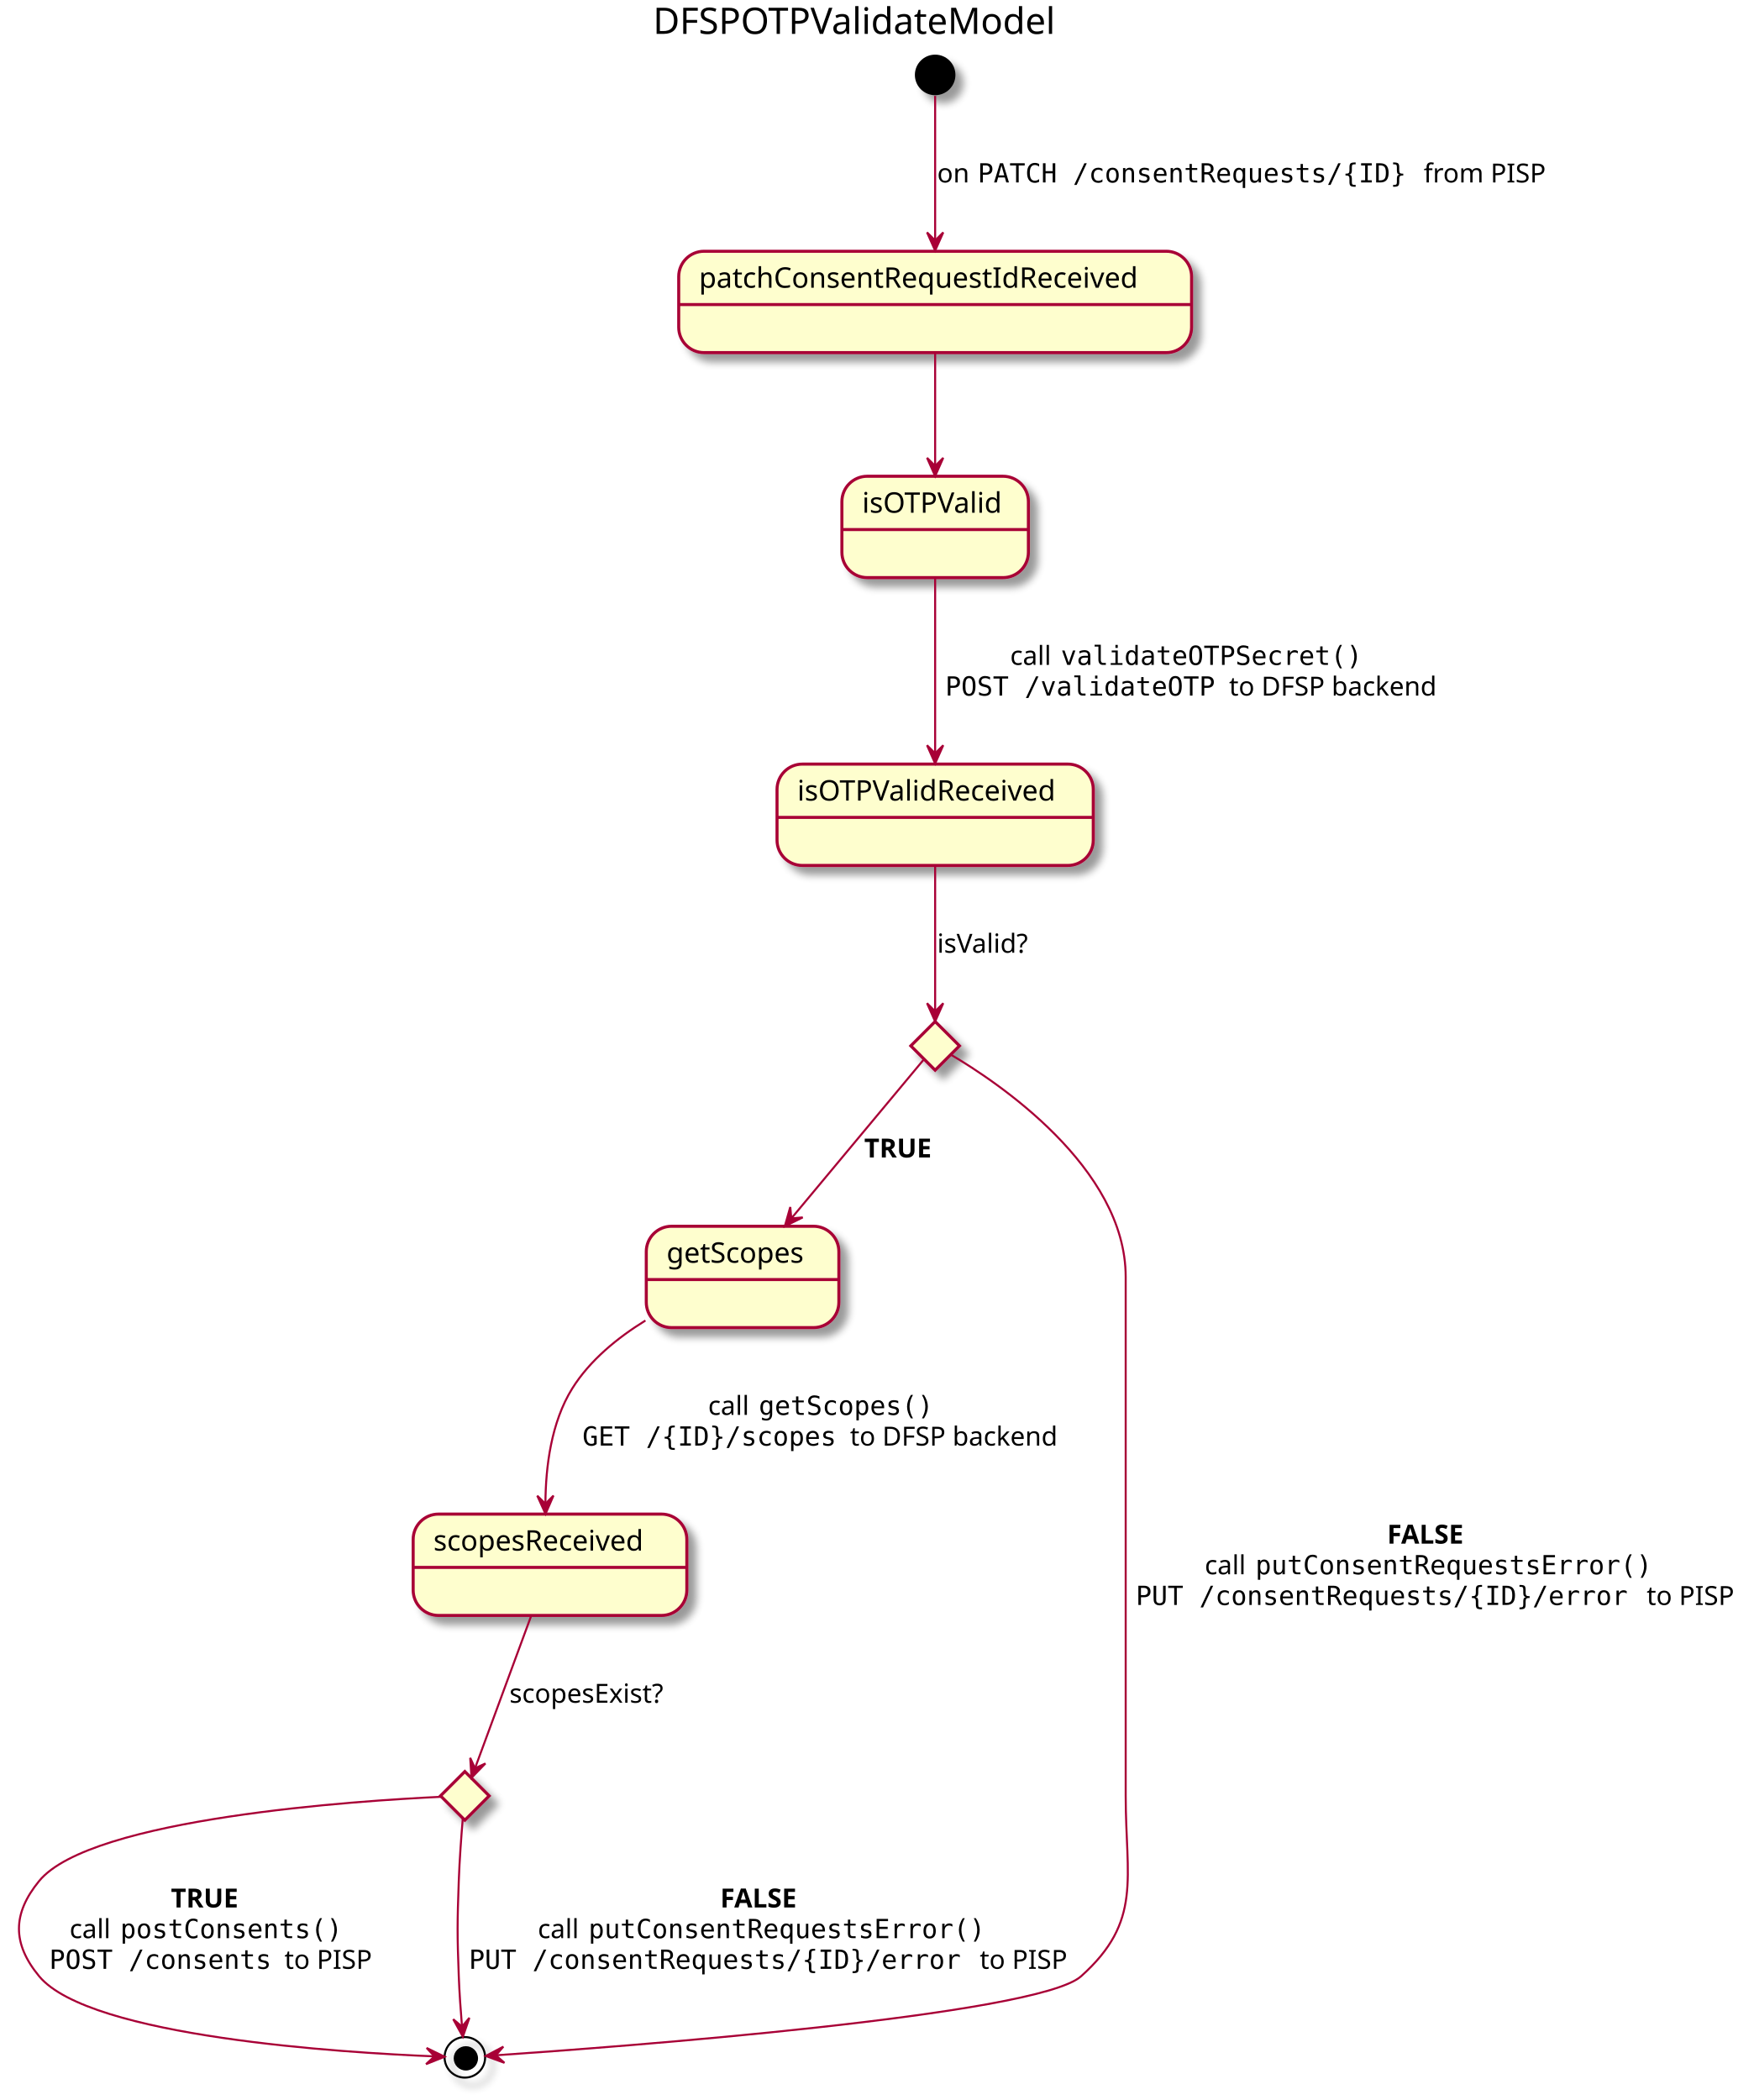
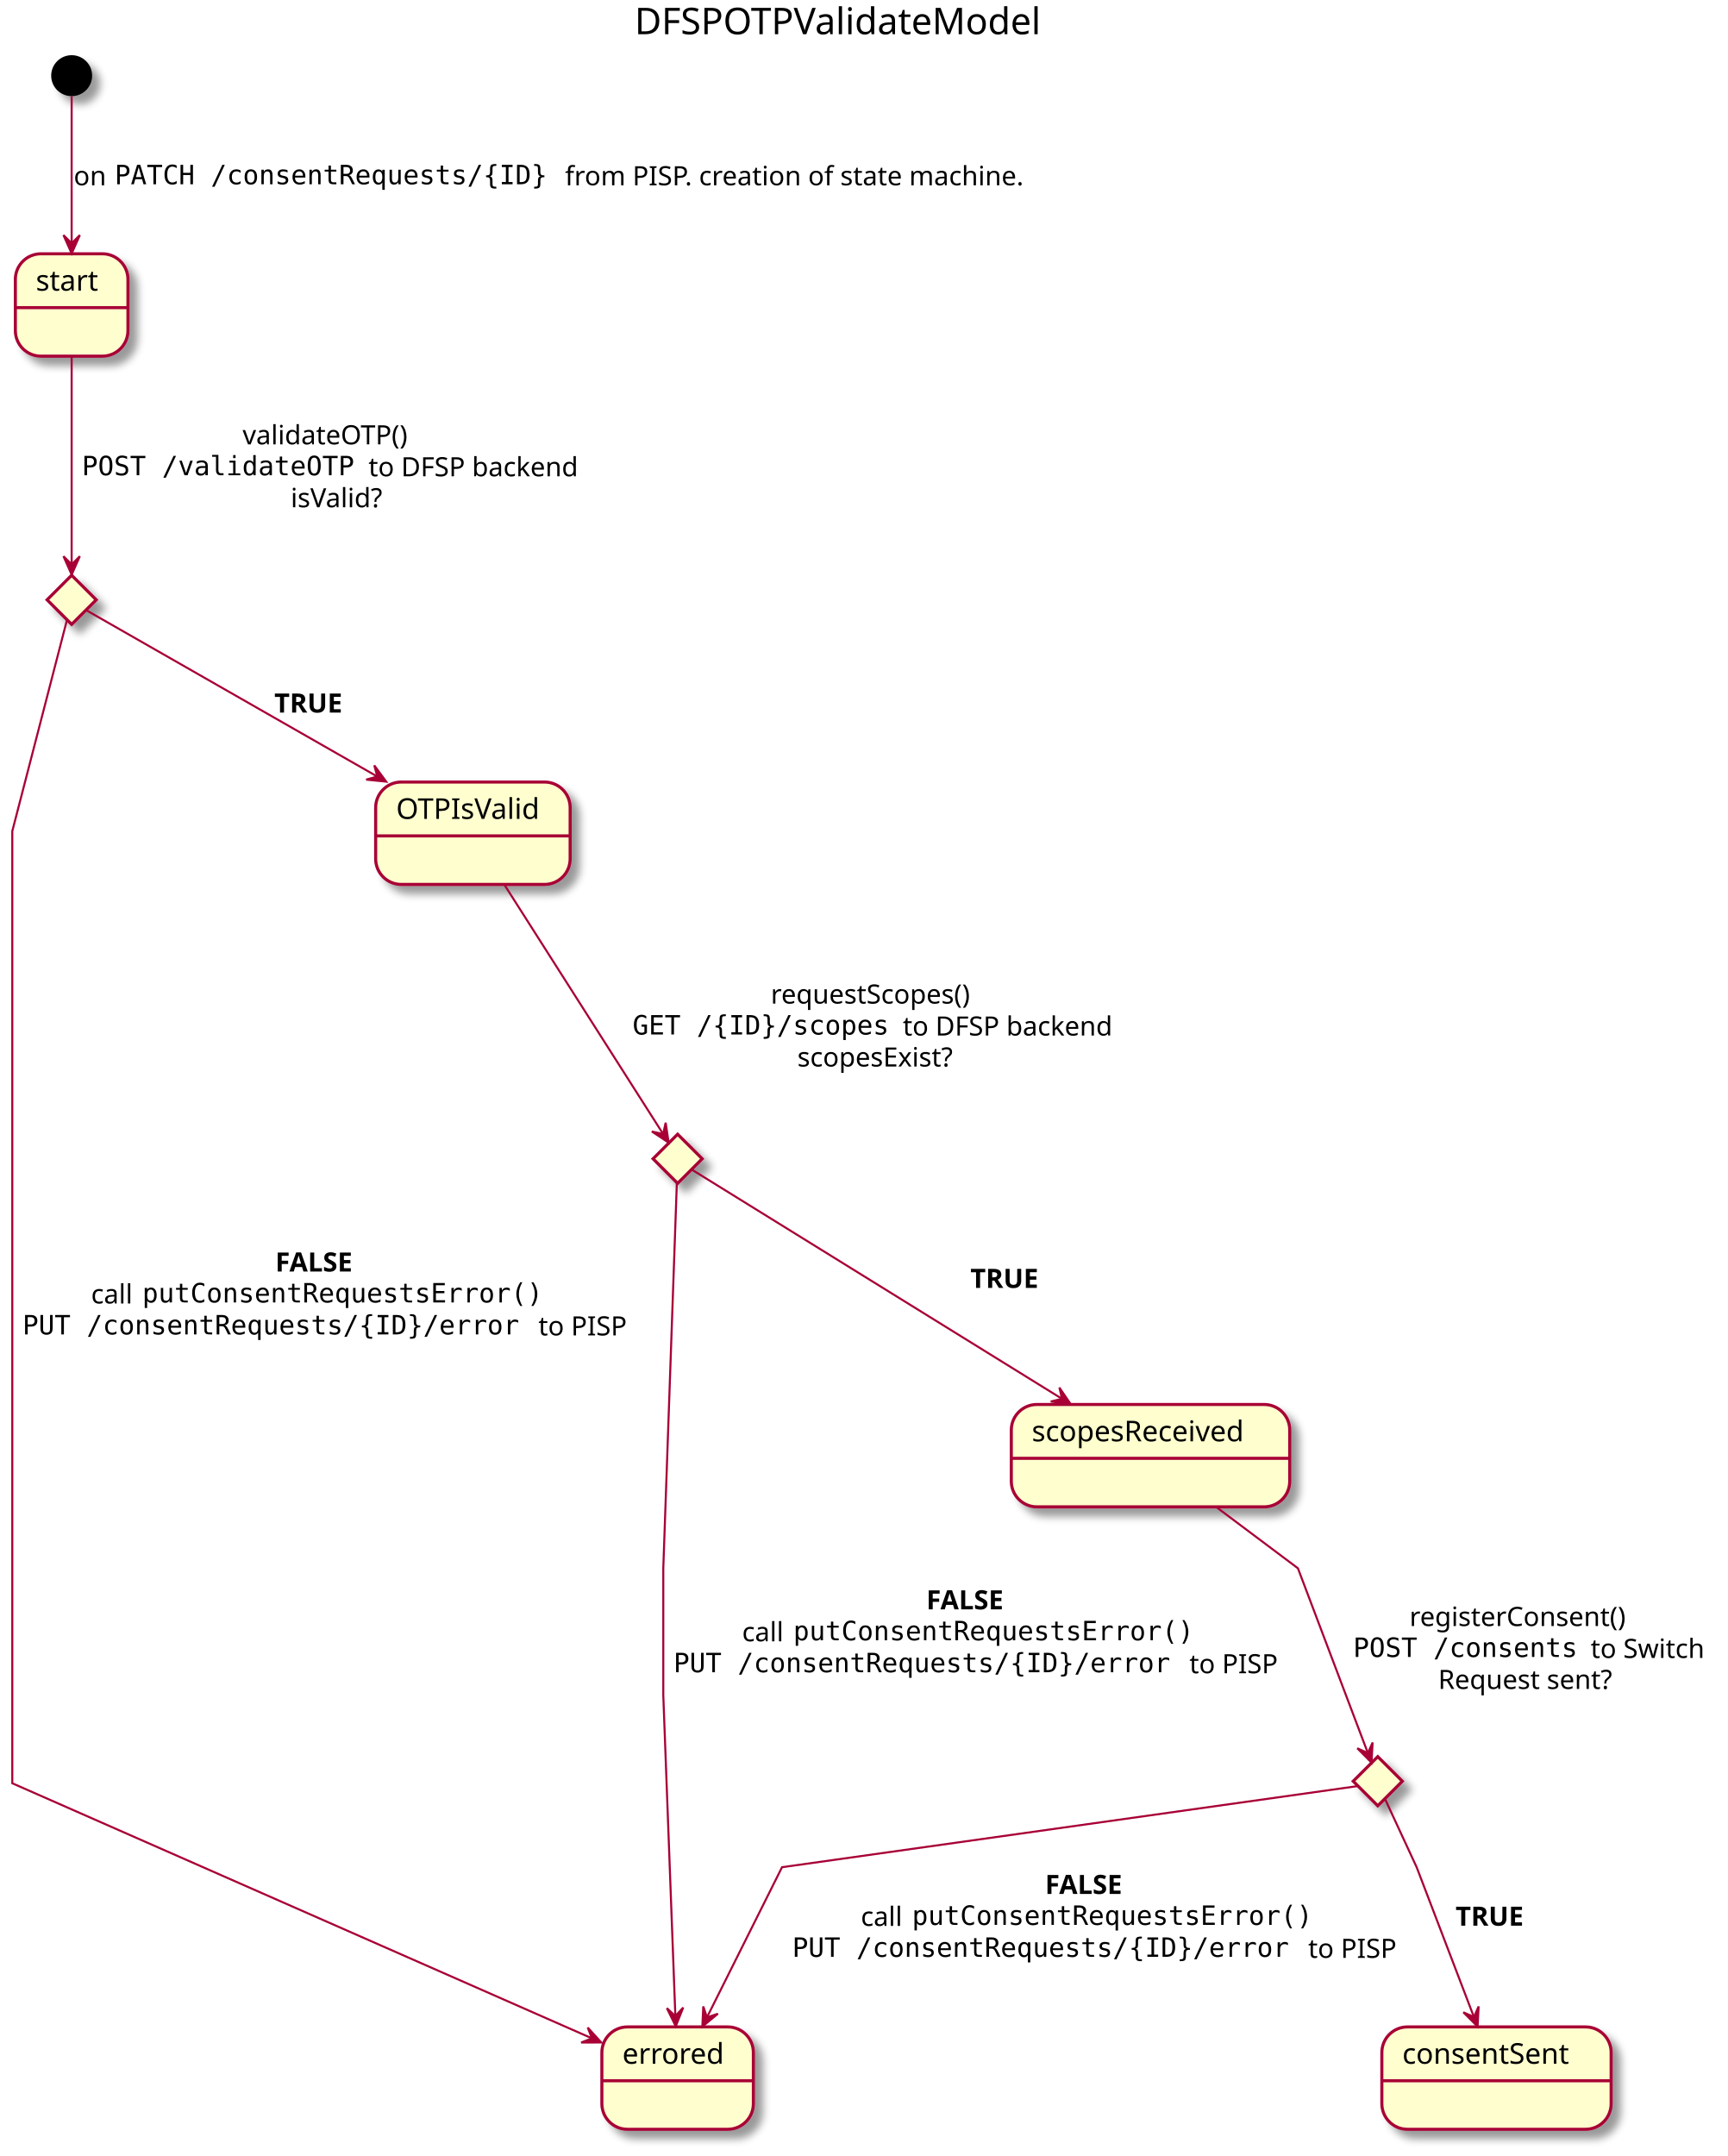
- <svg xmlns="http://www.w3.org/2000/svg" contentScriptType="application/ecmascript" contentStyleType="text/css" height="1036px" preserveAspectRatio="none" style="width:865px;height:1036px;" version="1.1" viewBox="0 0 865 1036" width="865px" zoomAndPan="magnify">
+ <svg xmlns="http://www.w3.org/2000/svg" contentScriptType="application/ecmascript" contentStyleType="text/css" height="1053px" preserveAspectRatio="none" style="width:844px;height:1053px;" version="1.1" viewBox="0 0 844 1053" width="844px" zoomAndPan="magnify">
  <defs>
-     <filter height="300%" id="f1jqzvofqefsm1" width="300%" x="-1" y="-1">
+     <filter height="300%" id="f14j0lddn5ecun" width="300%" x="-1" y="-1">
      <feGaussianBlur result="blurOut" stdDeviation="2.0" />
      <feColorMatrix in="blurOut" result="blurOut2" type="matrix" values="0 0 0 0 0 0 0 0 0 0 0 0 0 0 0 0 0 0 .4 0" />
      <feOffset dx="4.0" dy="4.0" in="blurOut2" result="blurOut3" />
      <feBlend in="SourceGraphic" in2="blurOut3" mode="normal" />
    </filter>
  </defs>
  <g>
-     <text fill="#000000" font-family="sans-serif" font-size="18" lengthAdjust="spacingAndGlyphs" textLength="208" x="322.159" y="16.708">DFSPOTPValidateModel</text>
-     <polygon fill="#FEFECE" filter="url(#f1jqzvofqefsm1)" points="461.317,503.953,473.317,515.953,461.317,527.953,449.317,515.953,461.317,503.953" style="stroke:#A80036;stroke-width:1.5;" />
-     <polygon fill="#FEFECE" filter="url(#f1jqzvofqefsm1)" points="229.317,873.953,241.317,885.953,229.317,897.953,217.317,885.953,229.317,873.953" style="stroke:#A80036;stroke-width:1.5;" />
-     <ellipse cx="461.317" cy="36.953" fill="#000000" filter="url(#f1jqzvofqefsm1)" rx="10" ry="10" style="stroke:none;stroke-width:1.0;" />
-     <g id="patchConsentRequestIdReceived">
-       <rect fill="#FEFECE" filter="url(#f1jqzvofqefsm1)" height="50" rx="12.5" ry="12.5" style="stroke:#A80036;stroke-width:1.5;" width="253" x="334.817" y="123.953" />
-       <line style="stroke:#A80036;stroke-width:1.5;" x1="334.817" x2="587.817" y1="150.25" y2="150.25" />
-       <text fill="#000000" font-family="sans-serif" font-size="14" lengthAdjust="spacingAndGlyphs" textLength="233" x="344.817" y="141.948">patchConsentRequestIdReceived</text>
+     <text fill="#000000" font-family="sans-serif" font-size="18" lengthAdjust="spacing" textLength="211" x="310" y="16.708">DFSPOTPValidateModel</text>
+     <polygon fill="#FEFECE" filter="url(#f14j0lddn5ecun)" points="35,280.953,47,292.953,35,304.953,23,292.953,35,280.953" style="stroke:#A80036;stroke-width:1.5;" />
+     <polygon fill="#FEFECE" filter="url(#f14j0lddn5ecun)" points="331,553.953,343,565.953,331,577.953,319,565.953,331,553.953" style="stroke:#A80036;stroke-width:1.5;" />
+     <polygon fill="#FEFECE" filter="url(#f14j0lddn5ecun)" points="673,857.953,685,869.953,673,881.953,661,869.953,673,857.953" style="stroke:#A80036;stroke-width:1.5;" />
+     <g id="errored">
+       <rect fill="#FEFECE" filter="url(#f14j0lddn5ecun)" height="50" rx="12.5" ry="12.5" style="stroke:#A80036;stroke-width:1.5;" width="74" x="294" y="989.953" />
+       <line style="stroke:#A80036;stroke-width:1.5;" x1="294" x2="368" y1="1016.25" y2="1016.25" />
+       <text fill="#000000" font-family="sans-serif" font-size="14" lengthAdjust="spacing" textLength="54" x="304" y="1007.948">errored</text>
    </g>
-     <g id="isOTPValid">
-       <rect fill="#FEFECE" filter="url(#f1jqzvofqefsm1)" height="50" rx="12.5" ry="12.5" style="stroke:#A80036;stroke-width:1.5;" width="92" x="415.317" y="234.953" />
-       <line style="stroke:#A80036;stroke-width:1.5;" x1="415.317" x2="507.317" y1="261.25" y2="261.25" />
-       <text fill="#000000" font-family="sans-serif" font-size="14" lengthAdjust="spacingAndGlyphs" textLength="72" x="425.317" y="252.948">isOTPValid</text>
+     <ellipse cx="35" cy="36.953" fill="#000000" filter="url(#f14j0lddn5ecun)" rx="10" ry="10" style="stroke:none;stroke-width:1.0;" />
+     <g id="start">
+       <rect fill="#FEFECE" filter="url(#f14j0lddn5ecun)" height="50" rx="12.5" ry="12.5" style="stroke:#A80036;stroke-width:1.5;" width="55" x="7.5" y="123.953" />
+       <line style="stroke:#A80036;stroke-width:1.5;" x1="7.5" x2="62.5" y1="150.25" y2="150.25" />
+       <text fill="#000000" font-family="sans-serif" font-size="14" lengthAdjust="spacing" textLength="35" x="17.5" y="141.948">start</text>
    </g>
-     <g id="isOTPValidReceived">
-       <rect fill="#FEFECE" filter="url(#f1jqzvofqefsm1)" height="50" rx="12.5" ry="12.5" style="stroke:#A80036;stroke-width:1.5;" width="156" x="383.317" y="376.953" />
-       <line style="stroke:#A80036;stroke-width:1.5;" x1="383.317" x2="539.317" y1="403.25" y2="403.25" />
-       <text fill="#000000" font-family="sans-serif" font-size="14" lengthAdjust="spacingAndGlyphs" textLength="136" x="393.317" y="394.948">isOTPValidReceived</text>
-     </g>
-     <g id="getScopes">
-       <rect fill="#FEFECE" filter="url(#f1jqzvofqefsm1)" height="50" rx="12.5" ry="12.5" style="stroke:#A80036;stroke-width:1.5;" width="95" x="318.817" y="604.953" />
-       <line style="stroke:#A80036;stroke-width:1.5;" x1="318.817" x2="413.817" y1="631.25" y2="631.25" />
-       <text fill="#000000" font-family="sans-serif" font-size="14" lengthAdjust="spacingAndGlyphs" textLength="75" x="328.817" y="622.948">getScopes</text>
+     <g id="OTPIsValid">
+       <rect fill="#FEFECE" filter="url(#f14j0lddn5ecun)" height="50" rx="12.5" ry="12.5" style="stroke:#A80036;stroke-width:1.5;" width="95" x="183.5" y="381.953" />
+       <line style="stroke:#A80036;stroke-width:1.5;" x1="183.5" x2="278.5" y1="408.25" y2="408.25" />
+       <text fill="#000000" font-family="sans-serif" font-size="14" lengthAdjust="spacing" textLength="75" x="193.5" y="399.948">OTPIsValid</text>
    </g>
    <g id="scopesReceived">
-       <rect fill="#FEFECE" filter="url(#f1jqzvofqefsm1)" height="50" rx="12.5" ry="12.5" style="stroke:#A80036;stroke-width:1.5;" width="135" x="203.817" y="746.953" />
-       <line style="stroke:#A80036;stroke-width:1.5;" x1="203.817" x2="338.817" y1="773.25" y2="773.25" />
-       <text fill="#000000" font-family="sans-serif" font-size="14" lengthAdjust="spacingAndGlyphs" textLength="115" x="213.817" y="764.948">scopesReceived</text>
+       <rect fill="#FEFECE" filter="url(#f14j0lddn5ecun)" height="50" rx="12.5" ry="12.5" style="stroke:#A80036;stroke-width:1.5;" width="136" x="494" y="685.953" />
+       <line style="stroke:#A80036;stroke-width:1.5;" x1="494" x2="630" y1="712.25" y2="712.25" />
+       <text fill="#000000" font-family="sans-serif" font-size="14" lengthAdjust="spacing" textLength="116" x="504" y="703.948">scopesReceived</text>
    </g>
-     <ellipse cx="229.317" cy="1014.953" fill="none" filter="url(#f1jqzvofqefsm1)" rx="10" ry="10" style="stroke:#000000;stroke-width:1.0;" />
-     <ellipse cx="229.817" cy="1015.453" fill="#000000" rx="6" ry="6" style="stroke:none;stroke-width:1.0;" />
-     <path d="M461.317,47.289 C461.317,63.299 461.317,94.716 461.317,118.41 " fill="none" id="*start-to-patchConsentRequestIdReceived" style="stroke:#A80036;stroke-width:1.0;" />
-     <polygon fill="#A80036" points="461.317,123.644,465.317,114.644,461.317,118.644,457.317,114.644,461.317,123.644" style="stroke:#A80036;stroke-width:1.0;" />
-     <text fill="#000000" font-family="sans-serif" font-size="13" lengthAdjust="spacingAndGlyphs" textLength="16" x="462.317" y="90.02">on</text>
-     <text fill="#000000" font-family="monospace" font-size="13" lengthAdjust="spacingAndGlyphs" textLength="216" x="482.317" y="90.02">PATCH /consentRequests/{ID}</text>
-     <text fill="#000000" font-family="sans-serif" font-size="13" lengthAdjust="spacingAndGlyphs" textLength="62" x="702.317" y="90.02">from PISP</text>
-     <path d="M461.317,174.141 C461.317,190.603 461.317,212.199 461.317,229.607 " fill="none" id="patchConsentRequestIdReceived-to-isOTPValid" style="stroke:#A80036;stroke-width:1.0;" />
-     <polygon fill="#A80036" points="461.317,234.865,465.317,225.865,461.317,229.865,457.317,225.865,461.317,234.865" style="stroke:#A80036;stroke-width:1.0;" />
-     <path d="M461.317,285.013 C461.317,309.197 461.317,345.845 461.317,371.655 " fill="none" id="isOTPValid-to-isOTPValidReceived" style="stroke:#A80036;stroke-width:1.0;" />
-     <polygon fill="#A80036" points="461.317,376.666,465.317,367.666,461.317,371.666,457.317,367.666,461.317,376.666" style="stroke:#A80036;stroke-width:1.0;" />
-     <text fill="#000000" font-family="sans-serif" font-size="13" lengthAdjust="spacingAndGlyphs" textLength="21" x="498.317" y="328.02">call</text>
-     <text fill="#000000" font-family="monospace" font-size="13" lengthAdjust="spacingAndGlyphs" textLength="152" x="523.317" y="328.02">validateOTPSecret()</text>
-     <text fill="#000000" font-family="sans-serif" font-size="13" lengthAdjust="spacingAndGlyphs" textLength="0" x="679.317" y="328.02" />
-     <text fill="#000000" font-family="sans-serif" font-size="13" lengthAdjust="spacingAndGlyphs" textLength="0" x="466.317" y="343.153" />
-     <text fill="#000000" font-family="monospace" font-size="13" lengthAdjust="spacingAndGlyphs" textLength="136" x="466.317" y="343.153">POST /validateOTP</text>
-     <text fill="#000000" font-family="sans-serif" font-size="13" lengthAdjust="spacingAndGlyphs" textLength="109" x="606.317" y="343.153">to DFSP backend</text>
-     <path d="M461.317,426.971 C461.317,448.778 461.317,479.82 461.317,498.885 " fill="none" id="isOTPValidReceived-to-isValid" style="stroke:#A80036;stroke-width:1.0;" />
-     <polygon fill="#A80036" points="461.317,503.927,465.317,494.927,461.317,498.927,457.317,494.927,461.317,503.927" style="stroke:#A80036;stroke-width:1.0;" />
-     <text fill="#000000" font-family="sans-serif" font-size="13" lengthAdjust="spacingAndGlyphs" textLength="48" x="462.317" y="470.02">isValid?</text>
-     <path d="M455.659,522.743 C443.147,537.758 412.504,574.529 390.598,600.816 " fill="none" id="isValid-to-getScopes" style="stroke:#A80036;stroke-width:1.0;" />
-     <polygon fill="#A80036" points="387.162,604.94,395.996,600.586,390.363,601.099,389.85,595.465,387.162,604.94" style="stroke:#A80036;stroke-width:1.0;" />
-     <text fill="#000000" font-family="sans-serif" font-size="13" font-weight="bold" lengthAdjust="spacingAndGlyphs" textLength="37" x="426.317" y="571.02">TRUE</text>
-     <path d="M318.406,651.458 C304.631,659.95 290.999,671.057 282.317,684.953 C271.863,701.686 269.175,723.773 269.068,741.505 " fill="none" id="getScopes-to-scopesReceived" style="stroke:#A80036;stroke-width:1.0;" />
-     <polygon fill="#A80036" points="269.112,746.857,273.038,737.824,269.071,741.857,265.038,737.89,269.112,746.857" style="stroke:#A80036;stroke-width:1.0;" />
-     <text fill="#000000" font-family="sans-serif" font-size="13" lengthAdjust="spacingAndGlyphs" textLength="21" x="349.317" y="698.02">call</text>
-     <text fill="#000000" font-family="monospace" font-size="13" lengthAdjust="spacingAndGlyphs" textLength="88" x="374.317" y="698.02">getScopes()</text>
-     <text fill="#000000" font-family="sans-serif" font-size="13" lengthAdjust="spacingAndGlyphs" textLength="0" x="287.317" y="713.153" />
-     <text fill="#000000" font-family="monospace" font-size="13" lengthAdjust="spacingAndGlyphs" textLength="128" x="287.317" y="713.153">GET /{ID}/scopes</text>
-     <text fill="#000000" font-family="sans-serif" font-size="13" lengthAdjust="spacingAndGlyphs" textLength="109" x="419.317" y="713.153">to DFSP backend</text>
-     <path d="M469.01,520.265 C491.46,533.48 555.317,575.827 555.317,629.953 C555.317,629.953 555.317,629.953 555.317,885.953 C555.317,926.699 563.69,947.792 533.317,974.953 C511.55,994.419 303.764,1009.902 244.83,1013.929 " fill="none" id="isValid-to-*end" style="stroke:#A80036;stroke-width:1.0;" />
-     <polygon fill="#A80036" points="239.602,1014.283,248.852,1017.665,244.591,1013.945,248.311,1009.684,239.602,1014.283" style="stroke:#A80036;stroke-width:1.0;" />
-     <text fill="#000000" font-family="sans-serif" font-size="13" font-weight="bold" lengthAdjust="spacingAndGlyphs" textLength="45" x="684.317" y="761.52">FALSE</text>
-     <text fill="#000000" font-family="sans-serif" font-size="13" lengthAdjust="spacingAndGlyphs" textLength="21" x="594.317" y="776.653">call</text>
-     <text fill="#000000" font-family="monospace" font-size="13" lengthAdjust="spacingAndGlyphs" textLength="200" x="619.317" y="776.653">putConsentRequestsError()</text>
-     <text fill="#000000" font-family="sans-serif" font-size="13" lengthAdjust="spacingAndGlyphs" textLength="0" x="560.317" y="791.786" />
-     <text fill="#000000" font-family="monospace" font-size="13" lengthAdjust="spacingAndGlyphs" textLength="248" x="560.317" y="791.786">PUT /consentRequests/{ID}/error</text>
-     <text fill="#000000" font-family="sans-serif" font-size="13" lengthAdjust="spacingAndGlyphs" textLength="45" x="812.317" y="791.786">to PISP</text>
-     <path d="M262.1,796.971 C253.58,820.096 241.235,853.606 234.382,872.205 " fill="none" id="scopesReceived-to-scopesExist" style="stroke:#A80036;stroke-width:1.0;" />
-     <polygon fill="#A80036" points="232.603,877.035,239.468,869.973,234.332,872.344,231.961,867.207,232.603,877.035" style="stroke:#A80036;stroke-width:1.0;" />
-     <text fill="#000000" font-family="sans-serif" font-size="13" lengthAdjust="spacingAndGlyphs" textLength="82" x="251.317" y="840.02">scopesExist?</text>
-     <path d="M217.684,886.421 C177.386,888.309 44.834,896.828 19.317,927.953 C6.074,944.107 6,958.86 19.317,974.953 C44.22,1005.047 170.151,1012.695 214.132,1014.463 " fill="none" id="scopesExist-to-*end" style="stroke:#A80036;stroke-width:1.0;" />
-     <polygon fill="#A80036" points="219.311,1014.659,210.469,1010.322,214.315,1014.47,210.167,1018.316,219.311,1014.659" style="stroke:#A80036;stroke-width:1.0;" />
-     <text fill="#000000" font-family="sans-serif" font-size="13" font-weight="bold" lengthAdjust="spacingAndGlyphs" textLength="37" x="84.317" y="941.02">TRUE</text>
-     <text fill="#000000" font-family="sans-serif" font-size="13" lengthAdjust="spacingAndGlyphs" textLength="21" x="34.317" y="956.153">call</text>
-     <text fill="#000000" font-family="monospace" font-size="13" lengthAdjust="spacingAndGlyphs" textLength="112" x="59.317" y="956.153">postConsents()</text>
-     <text fill="#000000" font-family="sans-serif" font-size="13" lengthAdjust="spacingAndGlyphs" textLength="0" x="24.317" y="971.286" />
-     <text fill="#000000" font-family="monospace" font-size="13" lengthAdjust="spacingAndGlyphs" textLength="112" x="24.317" y="971.286">POST /consents</text>
-     <text fill="#000000" font-family="sans-serif" font-size="13" lengthAdjust="spacingAndGlyphs" textLength="45" x="140.317" y="971.286">to PISP</text>
-     <path d="M228.312,896.995 C227.595,905.459 226.692,917.433 226.317,927.953 C225.573,948.829 225.536,954.079 226.317,974.953 C226.62,983.049 227.268,992.048 227.884,999.457 " fill="none" id="scopesExist-to-*end-1" style="stroke:#A80036;stroke-width:1.0;" />
-     <polygon fill="#A80036" points="228.342,1004.772,231.553,995.461,227.912,999.79,223.583,996.149,228.342,1004.772" style="stroke:#A80036;stroke-width:1.0;" />
-     <text fill="#000000" font-family="sans-serif" font-size="13" font-weight="bold" lengthAdjust="spacingAndGlyphs" textLength="45" x="355.317" y="941.02">FALSE</text>
-     <text fill="#000000" font-family="sans-serif" font-size="13" lengthAdjust="spacingAndGlyphs" textLength="21" x="265.317" y="956.153">call</text>
-     <text fill="#000000" font-family="monospace" font-size="13" lengthAdjust="spacingAndGlyphs" textLength="200" x="290.317" y="956.153">putConsentRequestsError()</text>
-     <text fill="#000000" font-family="sans-serif" font-size="13" lengthAdjust="spacingAndGlyphs" textLength="0" x="231.317" y="971.286" />
-     <text fill="#000000" font-family="monospace" font-size="13" lengthAdjust="spacingAndGlyphs" textLength="248" x="231.317" y="971.286">PUT /consentRequests/{ID}/error</text>
-     <text fill="#000000" font-family="sans-serif" font-size="13" lengthAdjust="spacingAndGlyphs" textLength="45" x="483.317" y="971.286">to PISP</text>
+     <g id="consentSent">
+       <rect fill="#FEFECE" filter="url(#f14j0lddn5ecun)" height="50" rx="12.5" ry="12.5" style="stroke:#A80036;stroke-width:1.5;" width="112" x="675" y="989.953" />
+       <line style="stroke:#A80036;stroke-width:1.5;" x1="675" x2="787" y1="1016.25" y2="1016.25" />
+       <text fill="#000000" font-family="sans-serif" font-size="14" lengthAdjust="spacing" textLength="92" x="685" y="1007.948">consentSent</text>
+     </g>
+     <path d="M32.724,302.741 C25.888,329.144 6,405.953 6,405.953 C6,405.953 6,405.953 6,870.953 C6,870.953 201.3,956.885 289.11,995.521 " fill="none" id="isValid-to-errored" style="stroke:#A80036;stroke-width:1.0;" />
+     <polygon fill="#A80036" points="293.718,997.549,287.092,990.263,289.142,995.535,283.869,997.585,293.718,997.549" style="stroke:#A80036;stroke-width:1.0;" />
+     <text fill="#000000" font-family="sans-serif" font-size="13" font-weight="bold" lengthAdjust="spacing" textLength="45" x="134.5" y="621.02">FALSE</text>
+     <text fill="#000000" font-family="sans-serif" font-size="13" lengthAdjust="spacing" textLength="21" x="44.5" y="636.62">call</text>
+     <text fill="#000000" font-family="monospace" font-size="13" lengthAdjust="spacing" textLength="200" x="69.5" y="636.124">putConsentRequestsError()</text>
+     <text fill="#000000" font-family="sans-serif" font-size="13" lengthAdjust="spacing" textLength="0" x="11" y="652.22" />
+     <text fill="#000000" font-family="monospace" font-size="13" lengthAdjust="spacing" textLength="248" x="11" y="651.724">PUT /consentRequests/{ID}/error</text>
+     <text fill="#000000" font-family="sans-serif" font-size="13" lengthAdjust="spacing" textLength="44" x="263" y="652.22">to PISP</text>
+     <path d="M330.624,577.652 C329.17,618.986 324,765.953 324,765.953 C324,765.953 324,827.953 324,827.953 C324,827.953 327.914,931.953 329.889,984.42 " fill="none" id="scopesExist-to-errored" style="stroke:#A80036;stroke-width:1.0;" />
+     <polygon fill="#A80036" points="330.085,989.637,333.744,980.493,329.897,984.64,325.749,980.794,330.085,989.637" style="stroke:#A80036;stroke-width:1.0;" />
+     <text fill="#000000" font-family="sans-serif" font-size="13" font-weight="bold" lengthAdjust="spacing" textLength="45" x="452.5" y="786.02">FALSE</text>
+     <text fill="#000000" font-family="sans-serif" font-size="13" lengthAdjust="spacing" textLength="21" x="362.5" y="801.62">call</text>
+     <text fill="#000000" font-family="monospace" font-size="13" lengthAdjust="spacing" textLength="200" x="387.5" y="801.124">putConsentRequestsError()</text>
+     <text fill="#000000" font-family="sans-serif" font-size="13" lengthAdjust="spacing" textLength="0" x="329" y="817.22" />
+     <text fill="#000000" font-family="monospace" font-size="13" lengthAdjust="spacing" textLength="248" x="329" y="816.724">PUT /consentRequests/{ID}/error</text>
+     <text fill="#000000" font-family="sans-serif" font-size="13" lengthAdjust="spacing" textLength="44" x="581" y="817.22">to PISP</text>
+     <path d="M663.318,872.317 C612.825,879.431 382,911.953 382,911.953 C382,911.953 360.527,954.9 345.447,985.058 " fill="none" id="sentConsent-to-errored" style="stroke:#A80036;stroke-width:1.0;" />
+     <polygon fill="#A80036" points="343.086,989.78,350.688,983.519,345.322,985.308,343.533,979.942,343.086,989.78" style="stroke:#A80036;stroke-width:1.0;" />
+     <text fill="#000000" font-family="sans-serif" font-size="13" font-weight="bold" lengthAdjust="spacing" textLength="45" x="510.5" y="925.02">FALSE</text>
+     <text fill="#000000" font-family="sans-serif" font-size="13" lengthAdjust="spacing" textLength="21" x="420.5" y="940.62">call</text>
+     <text fill="#000000" font-family="monospace" font-size="13" lengthAdjust="spacing" textLength="200" x="445.5" y="940.124">putConsentRequestsError()</text>
+     <text fill="#000000" font-family="sans-serif" font-size="13" lengthAdjust="spacing" textLength="0" x="387" y="956.22" />
+     <text fill="#000000" font-family="monospace" font-size="13" lengthAdjust="spacing" textLength="248" x="387" y="955.724">PUT /consentRequests/{ID}/error</text>
+     <text fill="#000000" font-family="sans-serif" font-size="13" lengthAdjust="spacing" textLength="44" x="639" y="956.22">to PISP</text>
+     <path d="M35,46.955 C35,62.411 35,94.638 35,118.553 " fill="none" id="*start-to-start" style="stroke:#A80036;stroke-width:1.0;" />
+     <polygon fill="#A80036" points="35,123.826,39,114.826,35,118.826,31,114.826,35,123.826" style="stroke:#A80036;stroke-width:1.0;" />
+     <text fill="#000000" font-family="sans-serif" font-size="13" lengthAdjust="spacing" textLength="16" x="36" y="90.487">on</text>
+     <text fill="#000000" font-family="monospace" font-size="13" lengthAdjust="spacing" textLength="216" x="56" y="89.991">PATCH /consentRequests/{ID}</text>
+     <text fill="#000000" font-family="sans-serif" font-size="13" lengthAdjust="spacing" textLength="239" x="276" y="90.487">from PISP. creation of state machine.</text>
+     <path d="M35,174.041 C35,202.878 35,250.403 35,275.402 " fill="none" id="start-to-isValid" style="stroke:#A80036;stroke-width:1.0;" />
+     <polygon fill="#A80036" points="35,280.669,39,271.669,35,275.669,31,271.669,35,280.669" style="stroke:#A80036;stroke-width:1.0;" />
+     <text fill="#000000" font-family="sans-serif" font-size="13" lengthAdjust="spacing" textLength="87" x="118.5" y="217.02">validateOTP()</text>
+     <text fill="#000000" font-family="sans-serif" font-size="13" lengthAdjust="spacing" textLength="0" x="40" y="232.62" />
+     <text fill="#000000" font-family="monospace" font-size="13" lengthAdjust="spacing" textLength="136" x="40" y="232.124">POST /validateOTP</text>
+     <text fill="#000000" font-family="sans-serif" font-size="13" lengthAdjust="spacing" textLength="108" x="180" y="232.62">to DFSP backend</text>
+     <text fill="#000000" font-family="sans-serif" font-size="13" lengthAdjust="spacing" textLength="48" x="142" y="247.753">isValid?</text>
+     <path d="M42.444,298.207 C65.34,311.29 136.069,351.707 184.086,379.145 " fill="none" id="isValid-to-OTPIsValid" style="stroke:#A80036;stroke-width:1.0;" />
+     <polygon fill="#A80036" points="188.659,381.758,182.83,373.819,184.318,379.277,178.86,380.765,188.659,381.758" style="stroke:#A80036;stroke-width:1.0;" />
+     <text fill="#000000" font-family="sans-serif" font-size="13" font-weight="bold" lengthAdjust="spacing" textLength="40" x="134" y="348.02">TRUE</text>
+     <path d="M246.406,432.14 C268.377,466.636 307.83,528.576 323.898,553.804 " fill="none" id="OTPIsValid-to-scopesExist" style="stroke:#A80036;stroke-width:1.0;" />
+     <polygon fill="#A80036" points="326.617,558.072,325.156,548.332,323.931,553.855,318.409,552.63,326.617,558.072" style="stroke:#A80036;stroke-width:1.0;" />
+     <text fill="#000000" font-family="sans-serif" font-size="13" lengthAdjust="spacing" textLength="0" x="431" y="475.02" />
+     <text fill="#000000" font-family="sans-serif" font-size="13" lengthAdjust="spacing" textLength="105" x="376.5" y="490.153">requestScopes()</text>
+     <text fill="#000000" font-family="sans-serif" font-size="13" lengthAdjust="spacing" textLength="0" x="309" y="505.753" />
+     <text fill="#000000" font-family="monospace" font-size="13" lengthAdjust="spacing" textLength="128" x="309" y="505.257">GET /{ID}/scopes</text>
+     <text fill="#000000" font-family="sans-serif" font-size="13" lengthAdjust="spacing" textLength="108" x="441" y="505.753">to DFSP backend</text>
+     <text fill="#000000" font-family="sans-serif" font-size="13" lengthAdjust="spacing" textLength="83" x="389.5" y="520.886">scopesExist?</text>
+     <path d="M337.913,571.233 C364.472,587.674 461.319,647.627 518.638,683.11 " fill="none" id="scopesExist-to-scopesReceived" style="stroke:#A80036;stroke-width:1.0;" />
+     <polygon fill="#A80036" points="523.035,685.832,517.487,677.694,518.784,683.201,513.277,684.497,523.035,685.832" style="stroke:#A80036;stroke-width:1.0;" />
+     <text fill="#000000" font-family="sans-serif" font-size="13" font-weight="bold" lengthAdjust="spacing" textLength="40" x="474" y="629.02">TRUE</text>
+     <text fill="#000000" font-family="sans-serif" font-size="13" lengthAdjust="spacing" textLength="0" x="518" y="629.02" />
+     <text fill="#000000" font-family="sans-serif" font-size="13" lengthAdjust="spacing" textLength="0" x="498" y="644.153" />
+     <path d="M594.209,736.11 C613.38,750.488 634,765.953 634,765.953 C634,765.953 657.703,828.554 668.152,856.149 " fill="none" id="scopesReceived-to-sentConsent" style="stroke:#A80036;stroke-width:1.0;" />
+     <polygon fill="#A80036" points="669.94,860.871,670.495,851.038,668.17,856.195,663.013,853.87,669.94,860.871" style="stroke:#A80036;stroke-width:1.0;" />
+     <text fill="#000000" font-family="sans-serif" font-size="13" lengthAdjust="spacing" textLength="0" x="748.5" y="779.02" />
+     <text fill="#000000" font-family="sans-serif" font-size="13" lengthAdjust="spacing" textLength="112" x="688.5" y="794.153">registerConsent()</text>
+     <text fill="#000000" font-family="sans-serif" font-size="13" lengthAdjust="spacing" textLength="0" x="661" y="809.753" />
+     <text fill="#000000" font-family="monospace" font-size="13" lengthAdjust="spacing" textLength="112" x="661" y="809.257">POST /consents</text>
+     <text fill="#000000" font-family="sans-serif" font-size="13" lengthAdjust="spacing" textLength="59" x="777" y="809.753">to Switch</text>
+     <text fill="#000000" font-family="sans-serif" font-size="13" lengthAdjust="spacing" textLength="92" x="702.5" y="824.886">Request sent?</text>
+     <path d="M676.485,878.473 C681.97,890.309 692,911.953 692,911.953 C692,911.953 708.421,954.9 719.952,985.058 " fill="none" id="sentConsent-to-consentSent" style="stroke:#A80036;stroke-width:1.0;" />
+     <polygon fill="#A80036" points="721.758,989.78,722.279,979.946,719.972,985.11,714.807,982.803,721.758,989.78" style="stroke:#A80036;stroke-width:1.0;" />
+     <text fill="#000000" font-family="sans-serif" font-size="13" font-weight="bold" lengthAdjust="spacing" textLength="40" x="711" y="940.52">TRUE</text>
  </g>
</svg>
